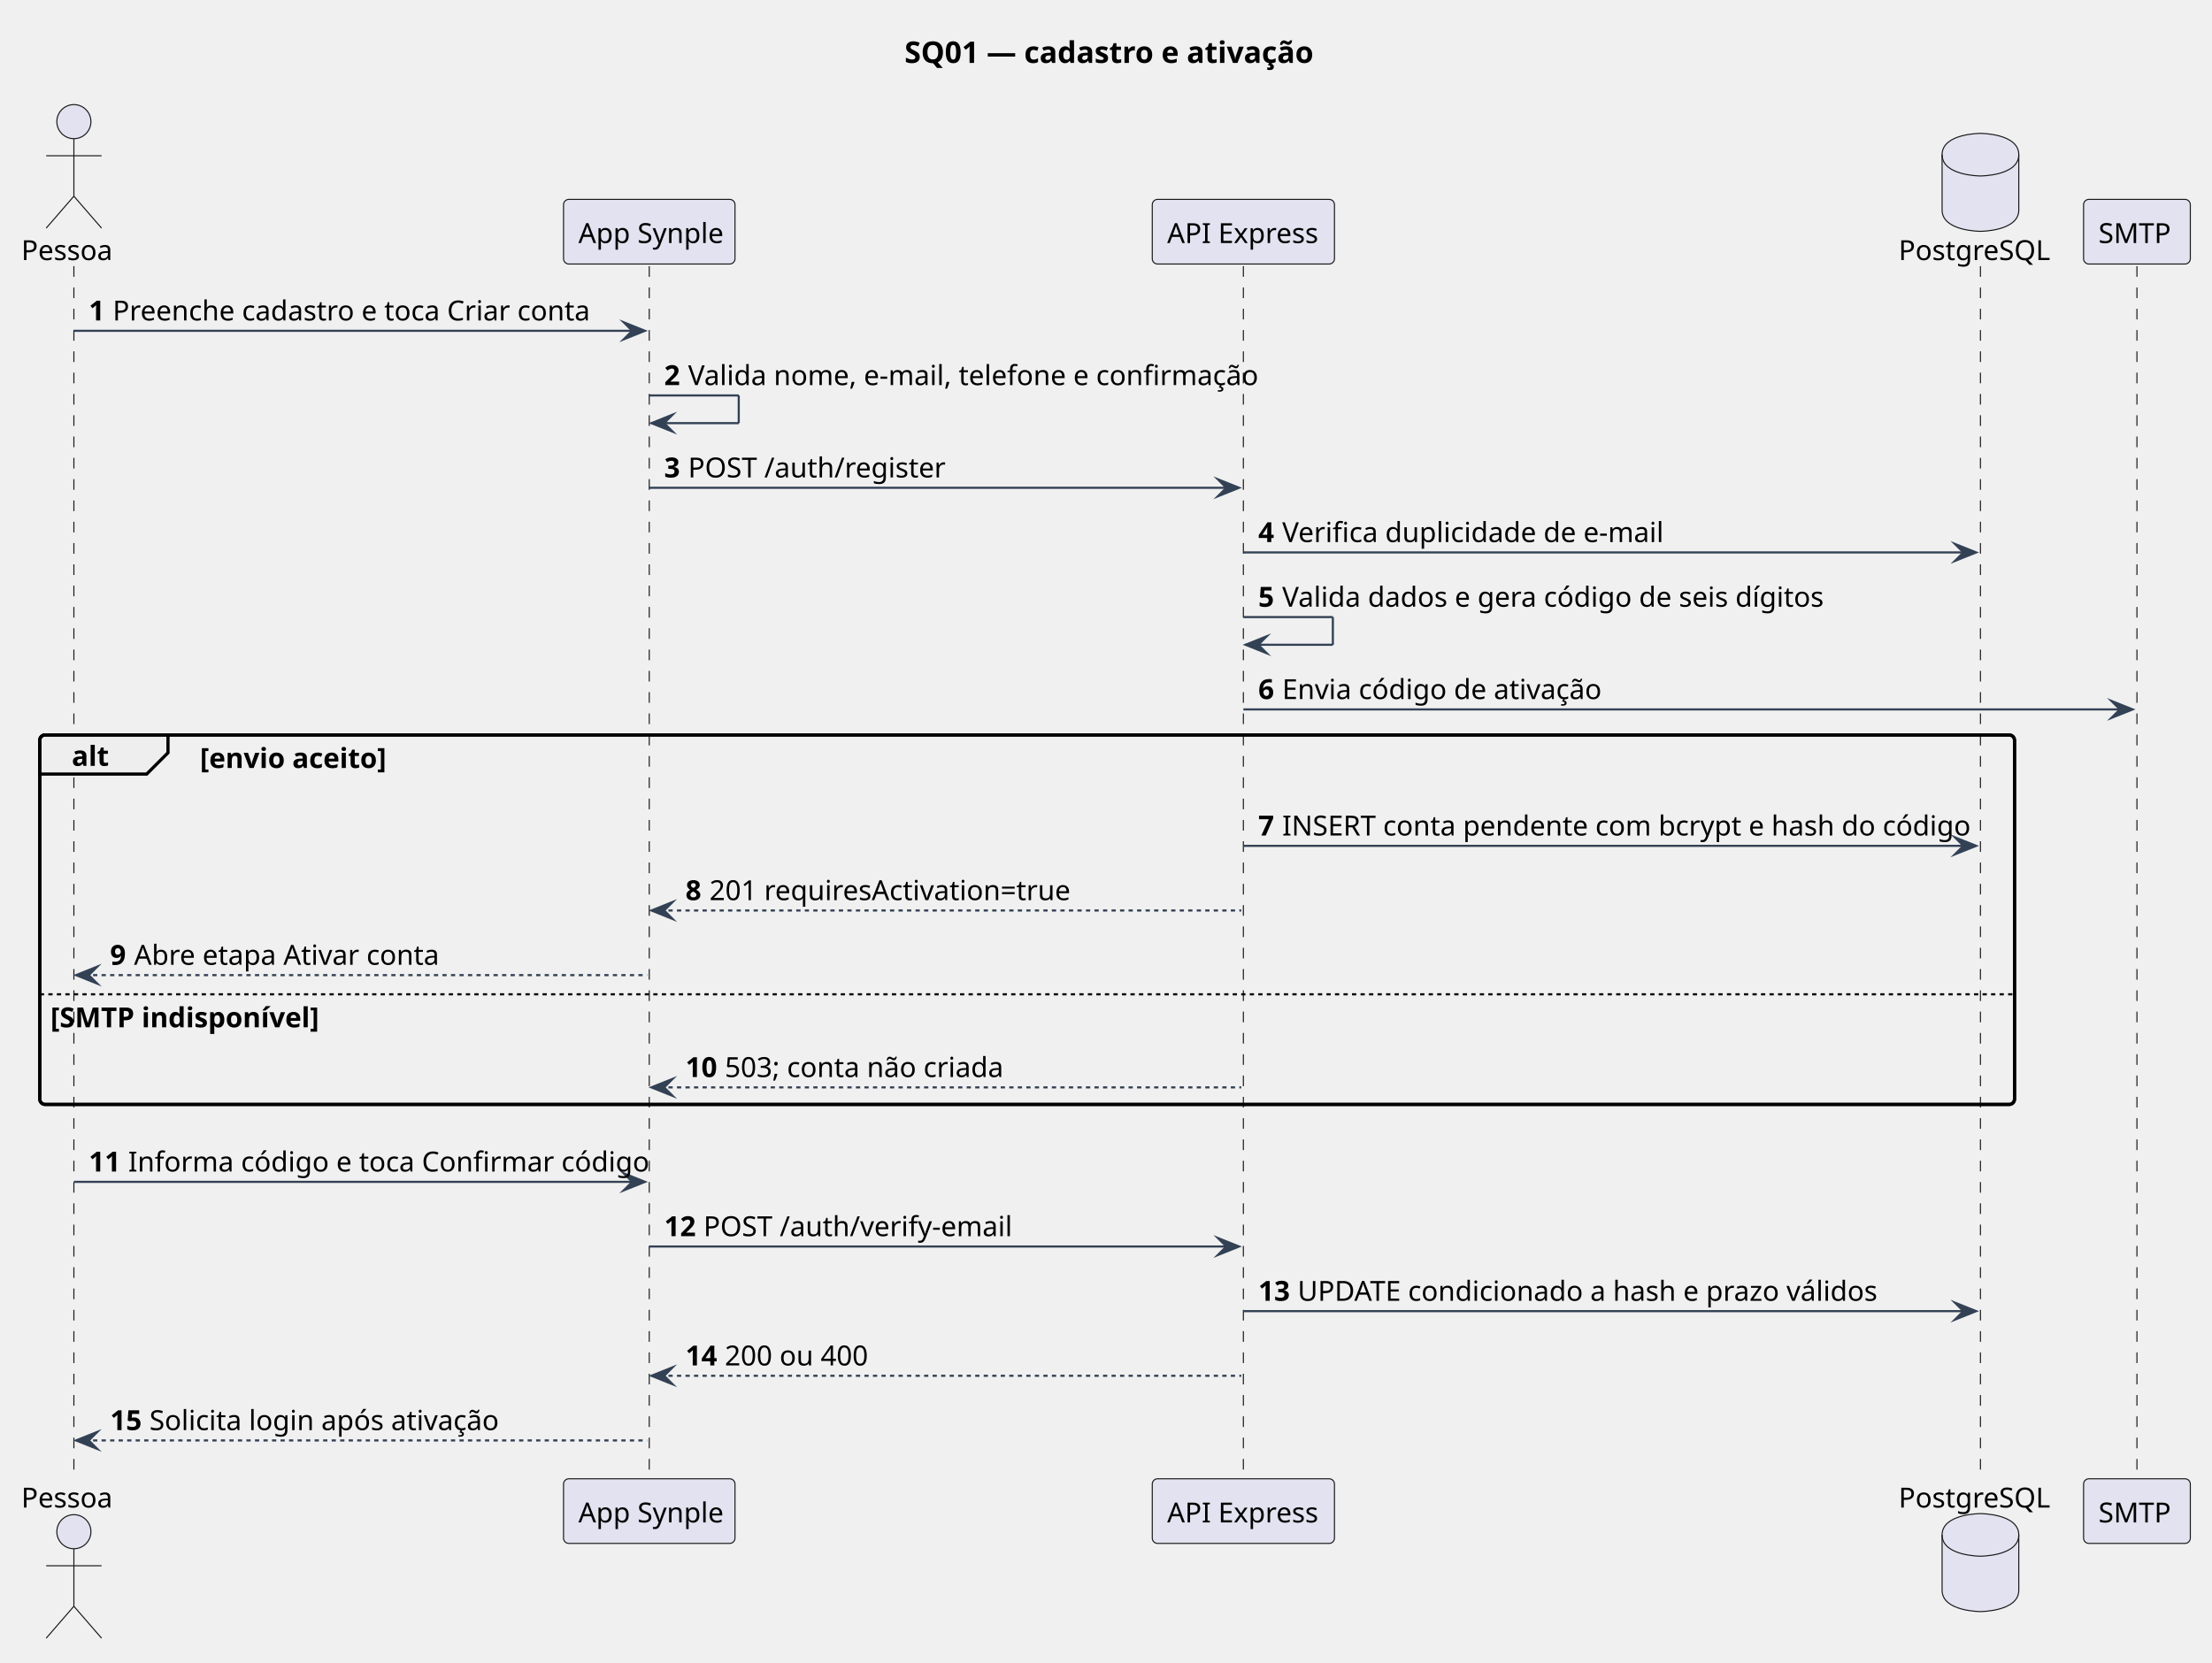
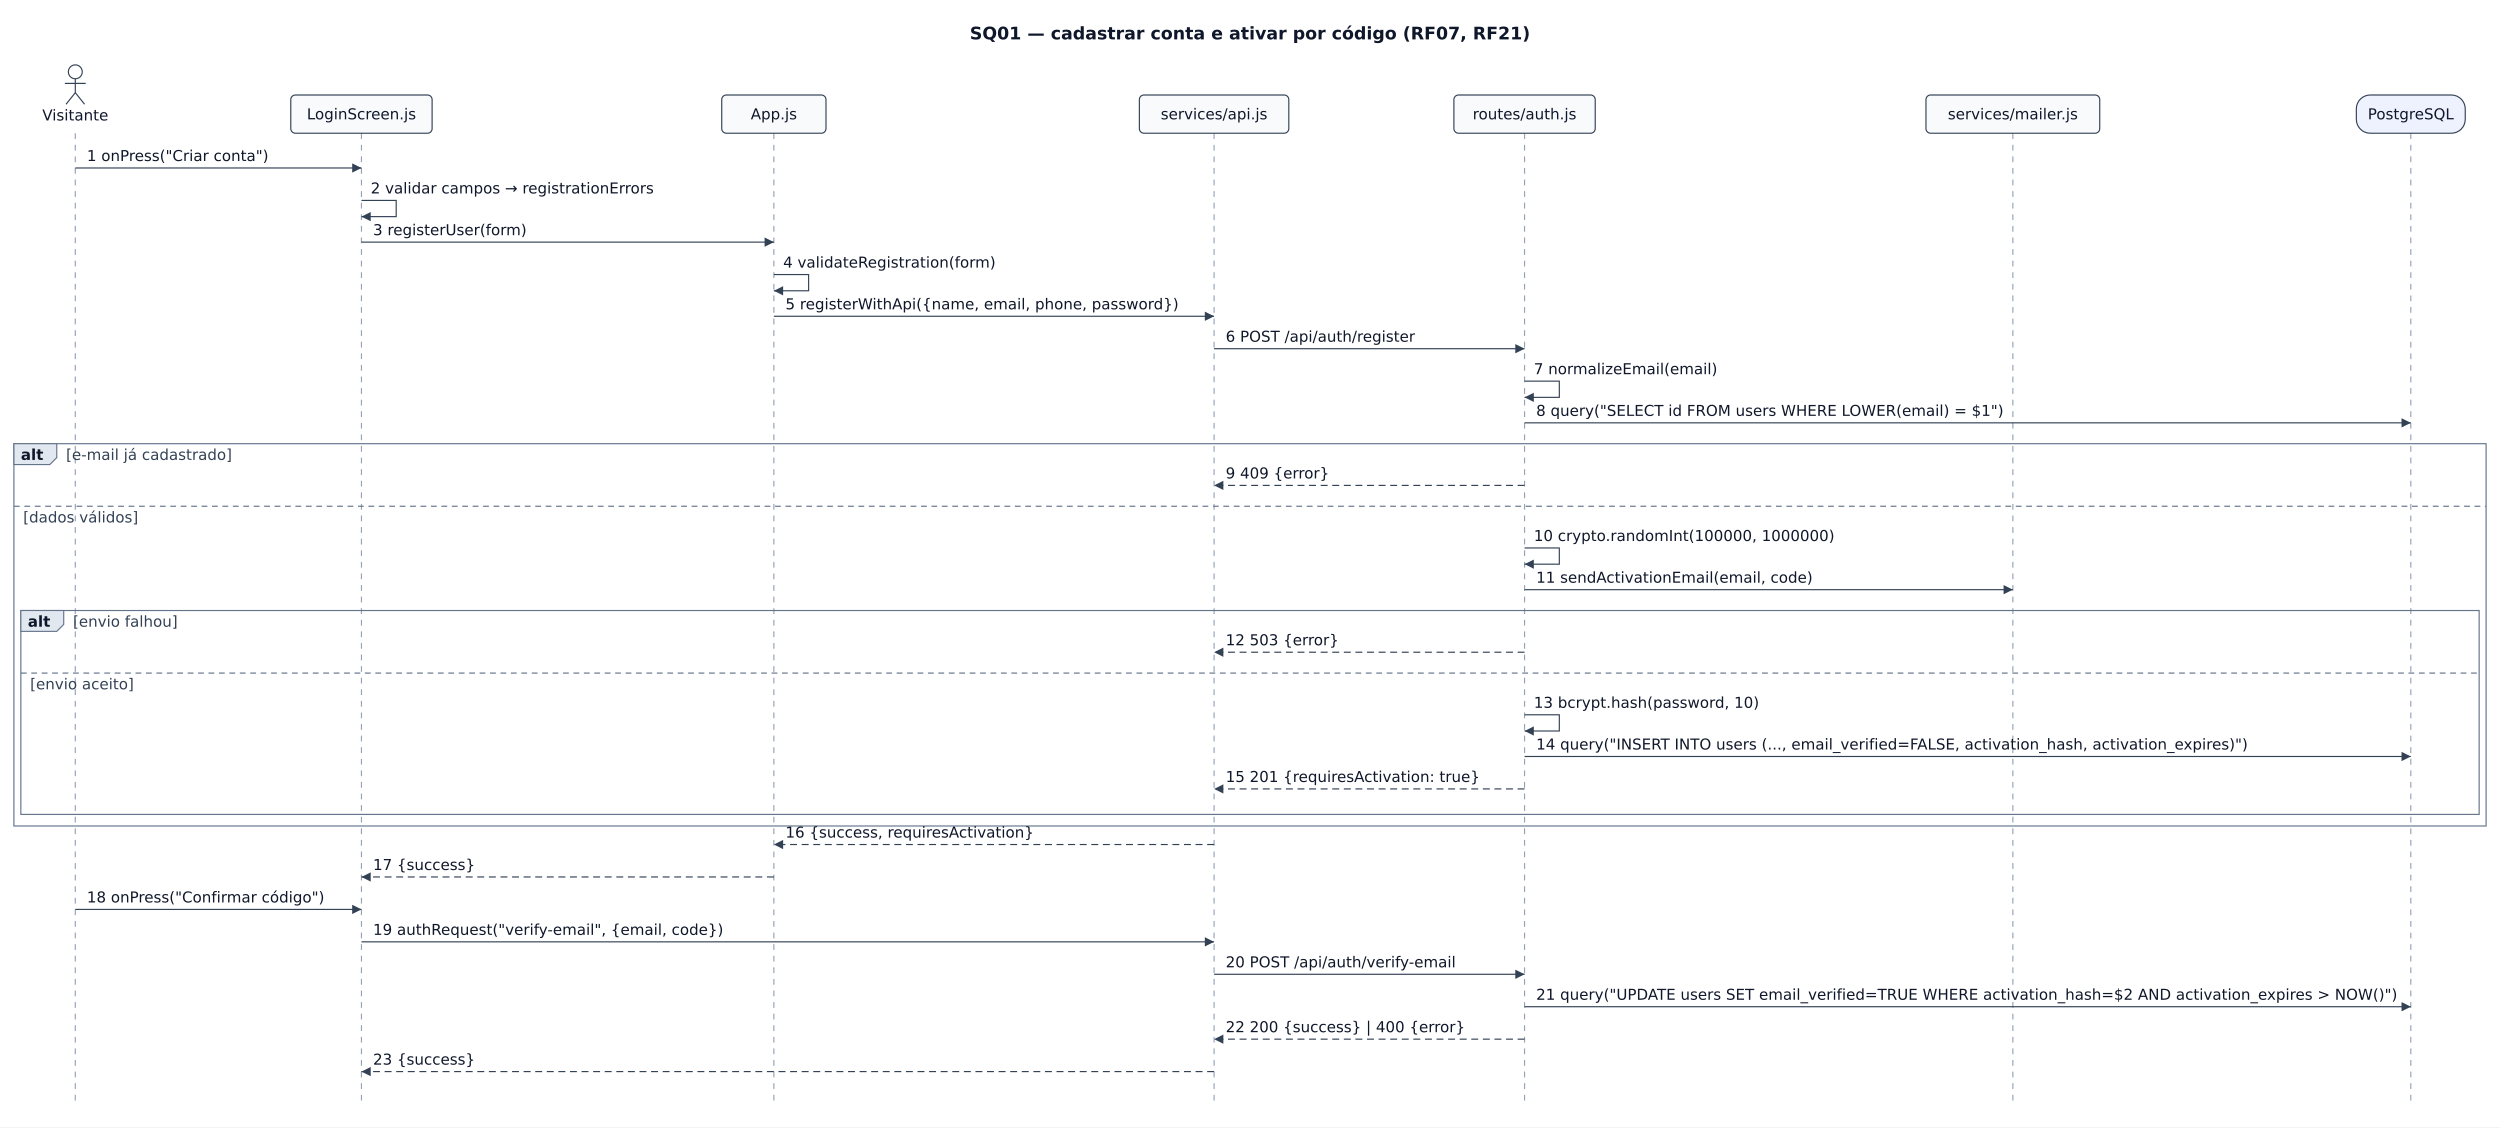
- <svg xmlns="http://www.w3.org/2000/svg" version="1.1" data-diagram-type="SEQUENCE" style="width:1406px;height:1057px;background:#FFFFFF;" width="1406.979px" height="1057.604px" viewBox="0 0 1406 1057" zoomAndPan="magnify" preserveAspectRatio="none" contentStyleType="text/css">
-   <defs />
-   <g font-family="sans-serif" lengthAdjust="spacing">
-     <g class="title" data-source-line="11">
-       <text x="574.931" y="39.993" fill="#000" font-size="18.958" textLength="254.549" font-weight="700">SQ01 — cadastro e ativação</text>
-     </g>
-     <rect x="25.296" y="467.283" width="1255.183" height="234.895" fill="none" style="stroke:#000;stroke-width:2.031;" rx="3.385" ry="3.385" />
-     <g class="participant-lifeline" data-qualified-name="Pessoa" data-entity-uid="part1" id="part1-lifeline" data-source-line="13">
-       <g>
-         <rect x="42.223" y="169.218" width="10.833" height="770.965" fill="#000" fill-opacity="0" />
-         <line x1="46.963" y1="169.218" x2="46.963" y2="940.183" style="stroke:#181818;stroke-width:0.677;stroke-dasharray:6.771,6.771;" />
-       </g>
-     </g>
-     <g class="participant-lifeline" data-qualified-name="App" data-entity-uid="part2" id="part2-lifeline" data-source-line="14">
-       <g>
-         <rect x="407.949" y="169.218" width="10.833" height="770.965" fill="#000" fill-opacity="0" />
-         <line x1="412.689" y1="169.218" x2="412.689" y2="940.183" style="stroke:#181818;stroke-width:0.677;stroke-dasharray:6.771,6.771;" />
-       </g>
-     </g>
-     <g class="participant-lifeline" data-qualified-name="API" data-entity-uid="part3" id="part3-lifeline" data-source-line="15">
-       <g>
-         <rect x="785.576" y="169.218" width="10.833" height="770.965" fill="#000" fill-opacity="0" />
-         <line x1="790.316" y1="169.218" x2="790.316" y2="940.183" style="stroke:#181818;stroke-width:0.677;stroke-dasharray:6.771,6.771;" />
-       </g>
-     </g>
-     <g class="participant-lifeline" data-qualified-name="DB" data-entity-uid="part4" id="part4-lifeline" data-source-line="16">
-       <g>
-         <rect x="1254.073" y="169.218" width="10.833" height="770.965" fill="#000" fill-opacity="0" />
-         <line x1="1258.813" y1="169.218" x2="1258.813" y2="940.183" style="stroke:#181818;stroke-width:0.677;stroke-dasharray:6.771,6.771;" />
-       </g>
-     </g>
-     <g class="participant-lifeline" data-qualified-name="SMTP" data-entity-uid="part5" id="part5-lifeline" data-source-line="17">
-       <g>
-         <rect x="1353.554" y="169.218" width="10.833" height="770.965" fill="#000" fill-opacity="0" />
-         <line x1="1358.294" y1="169.218" x2="1358.294" y2="940.183" style="stroke:#181818;stroke-width:0.677;stroke-dasharray:6.771,6.771;" />
-       </g>
-     </g>
-     <g class="participant participant-head" data-qualified-name="Pessoa" data-entity-uid="part1" id="part1-head" data-source-line="13">
-       <text x="13.542" y="165.35" fill="#000" font-size="17.604" textLength="58.718">Pessoa</text>
-       <ellipse cx="46.963" cy="77.336" rx="10.833" ry="10.833" fill="#E2E2F0" style="stroke:#181818;stroke-width:0.677;" />
-       <path d="M46.963,88.169 L46.963,124.731 M29.359,99.002 L64.567,99.002 M46.963,124.731 L29.359,145.044 M46.963,124.731 L64.567,145.044" style="stroke:#181818;stroke-width:0.677;" fill="none" />
-     </g>
-     <g class="participant participant-head" data-qualified-name="App" data-entity-uid="part2" id="part2-head" data-source-line="14">
-       <rect x="358.189" y="126.763" width="108.999" height="41.101" fill="#E2E2F0" style="stroke:#181818;stroke-width:0.677;" rx="3.385" ry="3.385" />
-       <text x="367.668" y="154.516" fill="#000" font-size="17.604" textLength="90.041">App Synple</text>
-     </g>
-     <g class="participant participant-head" data-qualified-name="API" data-entity-uid="part3" id="part3-head" data-source-line="15">
-       <rect x="732.408" y="126.763" width="115.816" height="41.101" fill="#E2E2F0" style="stroke:#181818;stroke-width:0.677;" rx="3.385" ry="3.385" />
-       <text x="741.887" y="154.516" fill="#000" font-size="17.604" textLength="96.857">API Express</text>
-     </g>
-     <g class="participant participant-head" data-qualified-name="DB" data-entity-uid="part4" id="part4-head" data-source-line="16">
-       <text x="1206.803" y="165.35" fill="#000" font-size="17.604" textLength="95.895">PostgreSQL</text>
-       <path d="M1234.438,98.325 C1234.438,84.784 1258.813,84.784 1258.813,84.784 C1258.813,84.784 1283.188,84.784 1283.188,98.325 L1283.188,133.534 C1283.188,147.075 1258.813,147.075 1258.813,147.075 C1258.813,147.075 1234.438,147.075 1234.438,133.534 L1234.438,98.325" style="stroke:#181818;stroke-width:0.677;" fill="#E2E2F0" />
-       <path d="M1234.438,98.325 C1234.438,111.867 1258.813,111.867 1258.813,111.867 C1258.813,111.867 1283.188,111.867 1283.188,98.325" style="stroke:#181818;stroke-width:0.677;" fill="none" />
-     </g>
-     <g class="participant participant-head" data-qualified-name="SMTP" data-entity-uid="part5" id="part5-head" data-source-line="17">
-       <rect x="1324.364" y="126.763" width="67.86" height="41.101" fill="#E2E2F0" style="stroke:#181818;stroke-width:0.677;" rx="3.385" ry="3.385" />
-       <text x="1333.843" y="154.516" fill="#000" font-size="17.604" textLength="48.901">SMTP</text>
-     </g>
-     <g class="participant participant-tail" data-qualified-name="Pessoa" data-entity-uid="part1" id="part1-tail" data-source-line="13">
-       <text x="13.542" y="958.458" fill="#000" font-size="17.604" textLength="58.718">Pessoa</text>
-       <ellipse cx="46.963" cy="973.836" rx="10.833" ry="10.833" fill="#E2E2F0" style="stroke:#181818;stroke-width:0.677;" />
-       <path d="M46.963,984.67 L46.963,1021.232 M29.359,995.503 L64.567,995.503 M46.963,1021.232 L29.359,1041.545 M46.963,1021.232 L64.567,1041.545" style="stroke:#181818;stroke-width:0.677;" fill="none" />
-     </g>
-     <g class="participant participant-tail" data-qualified-name="App" data-entity-uid="part2" id="part2-tail" data-source-line="14">
-       <rect x="358.189" y="940.183" width="108.999" height="41.101" fill="#E2E2F0" style="stroke:#181818;stroke-width:0.677;" rx="3.385" ry="3.385" />
-       <text x="367.668" y="967.937" fill="#000" font-size="17.604" textLength="90.041">App Synple</text>
-     </g>
-     <g class="participant participant-tail" data-qualified-name="API" data-entity-uid="part3" id="part3-tail" data-source-line="15">
-       <rect x="732.408" y="940.183" width="115.816" height="41.101" fill="#E2E2F0" style="stroke:#181818;stroke-width:0.677;" rx="3.385" ry="3.385" />
-       <text x="741.887" y="967.937" fill="#000" font-size="17.604" textLength="96.857">API Express</text>
-     </g>
-     <g class="participant participant-tail" data-qualified-name="DB" data-entity-uid="part4" id="part4-tail" data-source-line="16">
-       <text x="1206.803" y="958.458" fill="#000" font-size="17.604" textLength="95.895">PostgreSQL</text>
-       <path d="M1234.438,975.868 C1234.438,962.326 1258.813,962.326 1258.813,962.326 C1258.813,962.326 1283.188,962.326 1283.188,975.868 L1283.188,1011.076 C1283.188,1024.618 1258.813,1024.618 1258.813,1024.618 C1258.813,1024.618 1234.438,1024.618 1234.438,1011.076 L1234.438,975.868" style="stroke:#181818;stroke-width:0.677;" fill="#E2E2F0" />
-       <path d="M1234.438,975.868 C1234.438,989.409 1258.813,989.409 1258.813,989.409 C1258.813,989.409 1283.188,989.409 1283.188,975.868" style="stroke:#181818;stroke-width:0.677;" fill="none" />
-     </g>
-     <g class="participant participant-tail" data-qualified-name="SMTP" data-entity-uid="part5" id="part5-tail" data-source-line="17">
-       <rect x="1324.364" y="940.183" width="67.86" height="41.101" fill="#E2E2F0" style="stroke:#181818;stroke-width:0.677;" rx="3.385" ry="3.385" />
-       <text x="1333.843" y="967.937" fill="#000" font-size="17.604" textLength="48.901">SMTP</text>
-     </g>
-     <g class="message" data-entity-1="part1" data-entity-2="part2" id="msg1" data-source-line="18">
-       <polygon points="396.439,204.902,409.98,210.319,396.439,215.736,401.855,210.319" fill="#334155" style="stroke:#334155;stroke-width:1.354;stroke-linejoin:miter;stroke-miterlimit:10;" />
-       <line x1="46.963" y1="210.319" x2="404.564" y2="210.319" style="stroke:#334155;stroke-width:1.354;" />
-       <text x="56.442" y="203.743" fill="#000" font-size="17.604" font-weight="700">1</text>
-       <text x="71.65" y="203.743" fill="#000" font-size="17.604" textLength="291.603">Preenche cadastro e toca Criar conta</text>
-     </g>
-     <g class="message" data-entity-1="part2" data-entity-2="part2" id="msg2" data-source-line="19">
-       <line x1="412.689" y1="251.42" x2="469.564" y2="251.42" style="stroke:#334155;stroke-width:1.354;" />
-       <line x1="469.564" y1="251.42" x2="469.564" y2="269.024" style="stroke:#334155;stroke-width:1.354;" />
-       <line x1="414.043" y1="269.024" x2="469.564" y2="269.024" style="stroke:#334155;stroke-width:1.354;" />
-       <polygon points="427.584,263.608,414.043,269.024,427.584,274.441,422.168,269.024" fill="#334155" style="stroke:#334155;stroke-width:1.354;stroke-linejoin:miter;stroke-miterlimit:10;" />
-       <text x="422.168" y="244.844" fill="#000" font-size="17.604" font-weight="700">2</text>
-       <text x="437.375" y="244.844" fill="#000" font-size="17.604" textLength="343.462">Valida nome, e-mail, telefone e confirmação</text>
-     </g>
-     <g class="message" data-entity-1="part2" data-entity-2="part3" id="msg3" data-source-line="20">
-       <polygon points="774.066,304.709,787.608,310.125,774.066,315.542,779.483,310.125" fill="#334155" style="stroke:#334155;stroke-width:1.354;stroke-linejoin:miter;stroke-miterlimit:10;" />
-       <line x1="412.689" y1="310.125" x2="782.191" y2="310.125" style="stroke:#334155;stroke-width:1.354;" />
-       <text x="422.168" y="303.549" fill="#000" font-size="17.604" font-weight="700">3</text>
-       <text x="437.375" y="303.549" fill="#000" font-size="17.604" textLength="155.567">POST /auth/register</text>
-     </g>
-     <g class="message" data-entity-1="part3" data-entity-2="part4" id="msg4" data-source-line="21">
-       <polygon points="1242.563,345.81,1256.104,351.226,1242.563,356.643,1247.979,351.226" fill="#334155" style="stroke:#334155;stroke-width:1.354;stroke-linejoin:miter;stroke-miterlimit:10;" />
-       <line x1="790.316" y1="351.226" x2="1250.688" y2="351.226" style="stroke:#334155;stroke-width:1.354;" />
-       <text x="799.795" y="344.65" fill="#000" font-size="17.604" font-weight="700">4</text>
-       <text x="815.002" y="344.65" fill="#000" font-size="17.604" textLength="229.954">Verifica duplicidade de e-mail</text>
-     </g>
-     <g class="message" data-entity-1="part3" data-entity-2="part3" id="msg5" data-source-line="22">
-       <line x1="790.316" y1="392.327" x2="847.191" y2="392.327" style="stroke:#334155;stroke-width:1.354;" />
-       <line x1="847.191" y1="392.327" x2="847.191" y2="409.932" style="stroke:#334155;stroke-width:1.354;" />
-       <line x1="791.67" y1="409.932" x2="847.191" y2="409.932" style="stroke:#334155;stroke-width:1.354;" />
-       <polygon points="805.212,404.515,791.67,409.932,805.212,415.348,799.795,409.932" fill="#334155" style="stroke:#334155;stroke-width:1.354;stroke-linejoin:miter;stroke-miterlimit:10;" />
-       <text x="799.795" y="385.751" fill="#000" font-size="17.604" font-weight="700">5</text>
-       <text x="815.002" y="385.751" fill="#000" font-size="17.604" textLength="330.792">Valida dados e gera código de seis dígitos</text>
-     </g>
-     <g class="message" data-entity-1="part3" data-entity-2="part5" id="msg6" data-source-line="23">
-       <polygon points="1342.044,445.616,1355.586,451.033,1342.044,456.449,1347.461,451.033" fill="#334155" style="stroke:#334155;stroke-width:1.354;stroke-linejoin:miter;stroke-miterlimit:10;" />
-       <line x1="790.316" y1="451.033" x2="1350.169" y2="451.033" style="stroke:#334155;stroke-width:1.354;" />
-       <text x="799.795" y="444.456" fill="#000" font-size="17.604" font-weight="700">6</text>
-       <text x="815.002" y="444.456" fill="#000" font-size="17.604" textLength="195.735">Envia código de ativação</text>
-     </g>
-     <path d="M28.682,467.283 L106.778,467.283 L106.778,478.592 L93.236,492.134 L25.296,492.134 L25.296,470.668 A3.385,3.385 0 0 1 28.682,467.283" style="stroke:#000;stroke-width:2.031;" fill="#EEE" />
-     <rect x="25.296" y="467.283" width="1255.183" height="234.895" fill="none" style="stroke:#000;stroke-width:2.031;" rx="3.385" ry="3.385" />
-     <text x="45.609" y="486.912" fill="#000" font-size="17.604" textLength="20.544" font-weight="700">alt</text>
-     <text x="127.09" y="488.266" fill="#000" font-size="17.604" textLength="113.473" font-weight="700">[envio aceito]</text>
-     <g class="message" data-entity-1="part3" data-entity-2="part4" id="msg7" data-source-line="25">
-       <polygon points="1242.563,532.357,1256.104,537.773,1242.563,543.19,1247.979,537.773" fill="#334155" style="stroke:#334155;stroke-width:1.354;stroke-linejoin:miter;stroke-miterlimit:10;" />
-       <line x1="790.316" y1="537.773" x2="1250.688" y2="537.773" style="stroke:#334155;stroke-width:1.354;" />
-       <text x="799.795" y="531.197" fill="#000" font-size="17.604" font-weight="700">7</text>
-       <text x="815.002" y="531.197" fill="#000" font-size="17.604" textLength="420.789">INSERT conta pendente com bcrypt e hash do código</text>
-     </g>
-     <g class="message" data-entity-1="part3" data-entity-2="part2" id="msg8" data-source-line="26">
-       <polygon points="427.584,573.458,414.043,578.875,427.584,584.291,422.168,578.875" fill="#334155" style="stroke:#334155;stroke-width:1.354;stroke-linejoin:miter;stroke-miterlimit:10;" />
-       <line x1="419.459" y1="578.875" x2="788.962" y2="578.875" style="stroke:#334155;stroke-width:1.354;stroke-dasharray:2.708,2.708;" />
-       <text x="435.709" y="572.298" fill="#000" font-size="17.604" font-weight="700">8</text>
-       <text x="450.917" y="572.298" fill="#000" font-size="17.604" textLength="214.8">201 requiresActivation=true</text>
-     </g>
-     <g class="message" data-entity-1="part2" data-entity-2="part1" id="msg9" data-source-line="27">
-       <polygon points="61.859,614.559,48.317,619.976,61.859,625.392,56.442,619.976" fill="#334155" style="stroke:#334155;stroke-width:1.354;stroke-linejoin:miter;stroke-miterlimit:10;" />
-       <line x1="53.734" y1="619.976" x2="411.334" y2="619.976" style="stroke:#334155;stroke-width:1.354;stroke-dasharray:2.708,2.708;" />
-       <text x="69.984" y="613.399" fill="#000" font-size="17.604" font-weight="700">9</text>
-       <text x="85.191" y="613.399" fill="#000" font-size="17.604" textLength="183.976">Abre etapa Ativar conta</text>
-     </g>
-     <line x1="25.296" y1="632.163" x2="1280.479" y2="632.163" style="stroke:#000;stroke-width:1.354;stroke-dasharray:2.708,2.708;" />
-     <text x="32.067" y="653.146" fill="#000" font-size="17.604" textLength="168.22" font-weight="700">[SMTP indisponível]</text>
-     <g class="message" data-entity-1="part3" data-entity-2="part2" id="msg10" data-source-line="29">
-       <polygon points="427.584,685.928,414.043,691.344,427.584,696.761,422.168,691.344" fill="#334155" style="stroke:#334155;stroke-width:1.354;stroke-linejoin:miter;stroke-miterlimit:10;" />
-       <line x1="419.459" y1="691.344" x2="788.962" y2="691.344" style="stroke:#334155;stroke-width:1.354;stroke-dasharray:2.708,2.708;" />
-       <text x="435.709" y="684.768" fill="#000" font-size="17.604" textLength="19.581" font-weight="700">10</text>
-       <text x="460.707" y="684.768" fill="#000" font-size="17.604" textLength="169.32">503; conta não criada</text>
-     </g>
-     <g class="message" data-entity-1="part1" data-entity-2="part2" id="msg11" data-source-line="31">
-       <polygon points="396.439,745.987,409.98,751.404,396.439,756.82,401.855,751.404" fill="#334155" style="stroke:#334155;stroke-width:1.354;stroke-linejoin:miter;stroke-miterlimit:10;" />
-       <line x1="46.963" y1="751.404" x2="404.564" y2="751.404" style="stroke:#334155;stroke-width:1.354;" />
-       <text x="56.442" y="744.827" fill="#000" font-size="17.604" textLength="19.581" font-weight="700">11</text>
-       <text x="81.44" y="744.827" fill="#000" font-size="17.604" textLength="308.228">Informa código e toca Confirmar código</text>
-     </g>
-     <g class="message" data-entity-1="part2" data-entity-2="part3" id="msg12" data-source-line="32">
-       <polygon points="774.066,787.088,787.608,792.505,774.066,797.922,779.483,792.505" fill="#334155" style="stroke:#334155;stroke-width:1.354;stroke-linejoin:miter;stroke-miterlimit:10;" />
-       <line x1="412.689" y1="792.505" x2="782.191" y2="792.505" style="stroke:#334155;stroke-width:1.354;" />
-       <text x="422.168" y="785.928" fill="#000" font-size="17.604" textLength="19.581" font-weight="700">12</text>
-       <text x="447.166" y="785.928" fill="#000" font-size="17.604" textLength="186.855">POST /auth/verify-email</text>
-     </g>
-     <g class="message" data-entity-1="part3" data-entity-2="part4" id="msg13" data-source-line="33">
-       <polygon points="1242.563,828.189,1256.104,833.606,1242.563,839.023,1247.979,833.606" fill="#334155" style="stroke:#334155;stroke-width:1.354;stroke-linejoin:miter;stroke-miterlimit:10;" />
-       <line x1="790.316" y1="833.606" x2="1250.688" y2="833.606" style="stroke:#334155;stroke-width:1.354;" />
-       <text x="799.795" y="827.03" fill="#000" font-size="17.604" textLength="19.581" font-weight="700">13</text>
-       <text x="824.793" y="827.03" fill="#000" font-size="17.604" textLength="361.092">UPDATE condicionado a hash e prazo válidos</text>
-     </g>
-     <g class="message" data-entity-1="part3" data-entity-2="part2" id="msg14" data-source-line="34">
-       <polygon points="427.584,869.29,414.043,874.707,427.584,880.124,422.168,874.707" fill="#334155" style="stroke:#334155;stroke-width:1.354;stroke-linejoin:miter;stroke-miterlimit:10;" />
-       <line x1="419.459" y1="874.707" x2="788.962" y2="874.707" style="stroke:#334155;stroke-width:1.354;stroke-dasharray:2.708,2.708;" />
-       <text x="435.709" y="868.131" fill="#000" font-size="17.604" textLength="19.581" font-weight="700">14</text>
-       <text x="460.707" y="868.131" fill="#000" font-size="17.604" textLength="88.107">200 ou 400</text>
-     </g>
-     <g class="message" data-entity-1="part2" data-entity-2="part1" id="msg15" data-source-line="35">
-       <polygon points="61.859,910.391,48.317,915.808,61.859,921.225,56.442,915.808" fill="#334155" style="stroke:#334155;stroke-width:1.354;stroke-linejoin:miter;stroke-miterlimit:10;" />
-       <line x1="53.734" y1="915.808" x2="411.334" y2="915.808" style="stroke:#334155;stroke-width:1.354;stroke-dasharray:2.708,2.708;" />
-       <text x="69.984" y="909.232" fill="#000" font-size="17.604" textLength="19.581" font-weight="700">15</text>
-       <text x="94.982" y="909.232" fill="#000" font-size="17.604" textLength="212.359">Solicita login após ativação</text>
-     </g>
-   </g>
+ <svg xmlns="http://www.w3.org/2000/svg" width="2158" height="973" viewBox="0 0 2158 973" font-family="DejaVu Sans, Arial, sans-serif" font-size="13" fill="#0F172A">
+   <defs>
+     <marker id="ah" viewBox="0 0 10 10" refX="10" refY="5" markerWidth="8" markerHeight="8" orient="auto-start-reverse">
+       <path d="M0 0 L10 5 L0 10 z" fill="#334155" />
+     </marker>
+   </defs>
+   <rect width="100%" height="100%" fill="white" />
+   <line x1="2081.0" y1="115" x2="2081.0" y2="953" stroke="#94A3B8" stroke-dasharray="5 5" />
+   <line x1="1737.5" y1="115" x2="1737.5" y2="953" stroke="#94A3B8" stroke-dasharray="5 5" />
+   <line x1="1316.0" y1="115" x2="1316.0" y2="953" stroke="#94A3B8" stroke-dasharray="5 5" />
+   <line x1="1048.0" y1="115" x2="1048.0" y2="953" stroke="#94A3B8" stroke-dasharray="5 5" />
+   <line x1="668.0" y1="115" x2="668.0" y2="953" stroke="#94A3B8" stroke-dasharray="5 5" />
+   <line x1="312.0" y1="115" x2="312.0" y2="953" stroke="#94A3B8" stroke-dasharray="5 5" />
+   <line x1="65.0" y1="115" x2="65.0" y2="953" stroke="#94A3B8" stroke-dasharray="5 5" />
+   <text x="1079" y="34" text-anchor="middle" font-size="15" font-weight="bold">SQ01 — cadastrar conta e ativar por código (RF07, RF21)</text>
+   <circle cx="65.0" cy="62" r="6" fill="#fff" stroke="#334155" />
+   <path d="M65.0 68 v12 M56.0 72 h18 M65.0 80 l-8 10 M65.0 80 l8 10" stroke="#334155" fill="none" />
+   <text x="65.0" y="104" text-anchor="middle">Visitante</text>
+   <rect x="251.0" y="82" width="122.0" height="33" rx="4" fill="#F8FAFC" stroke="#334155" />
+   <text x="312.0" y="103.0" text-anchor="middle">LoginScreen.js</text>
+   <rect x="623.0" y="82" width="90" height="33" rx="4" fill="#F8FAFC" stroke="#334155" />
+   <text x="668.0" y="103.0" text-anchor="middle">App.js</text>
+   <rect x="983.5" y="82" width="129.0" height="33" rx="4" fill="#F8FAFC" stroke="#334155" />
+   <text x="1048.0" y="103.0" text-anchor="middle">services/api.js</text>
+   <rect x="1255.0" y="82" width="122.0" height="33" rx="4" fill="#F8FAFC" stroke="#334155" />
+   <text x="1316.0" y="103.0" text-anchor="middle">routes/auth.js</text>
+   <rect x="1662.5" y="82" width="150.0" height="33" rx="4" fill="#F8FAFC" stroke="#334155" />
+   <text x="1737.5" y="103.0" text-anchor="middle">services/mailer.js</text>
+   <rect x="2034.0" y="82" width="94.0" height="33" rx="12" fill="#EEF2FF" stroke="#334155" />
+   <text x="2081.0" y="103.0" text-anchor="middle">PostgreSQL</text>
+   <rect x="12" y="383" width="2134.0" height="330" fill="none" stroke="#64748B" />
+   <path d="M12 383 h37.0 v12 l-6 6 h-31.0 z" fill="#E2E8F0" stroke="#64748B" />
+   <text x="18" y="397" font-weight="bold">alt</text>
+   <text x="57.0" y="397" fill="#334155">[e-mail já cadastrado]</text>
+   <line x1="12" y1="437" x2="2146.0" y2="437" stroke="#64748B" stroke-dasharray="5 4" />
+   <text x="20" y="451" fill="#334155">[dados válidos]</text>
+   <rect x="18" y="527" width="2122.0" height="176" fill="none" stroke="#64748B" />
+   <path d="M18 527 h37.0 v12 l-6 6 h-31.0 z" fill="#E2E8F0" stroke="#64748B" />
+   <text x="24" y="541" font-weight="bold">alt</text>
+   <text x="63.0" y="541" fill="#334155">[envio falhou]</text>
+   <line x1="18" y1="581" x2="2140.0" y2="581" stroke="#64748B" stroke-dasharray="5 4" />
+   <text x="26" y="595" fill="#334155">[envio aceito]</text>
+   <text x="75.0" y="139">1  onPress("Criar conta")</text>
+   <line x1="65.0" y1="145" x2="312.0" y2="145" stroke="#334155" marker-end="url(#ah)" />
+   <text x="320.0" y="167">2  validar campos → registrationErrors</text>
+   <path d="M312.0 173 h30 v14 h-30" fill="none" stroke="#334155" marker-end="url(#ah)" />
+   <text x="322.0" y="203">3  registerUser(form)</text>
+   <line x1="312.0" y1="209" x2="668.0" y2="209" stroke="#334155" marker-end="url(#ah)" />
+   <text x="676.0" y="231">4  validateRegistration(form)</text>
+   <path d="M668.0 237 h30 v14 h-30" fill="none" stroke="#334155" marker-end="url(#ah)" />
+   <text x="678.0" y="267">5  registerWithApi({name, email, phone, password})</text>
+   <line x1="668.0" y1="273" x2="1048.0" y2="273" stroke="#334155" marker-end="url(#ah)" />
+   <text x="1058.0" y="295">6  POST /api/auth/register</text>
+   <line x1="1048.0" y1="301" x2="1316.0" y2="301" stroke="#334155" marker-end="url(#ah)" />
+   <text x="1324.0" y="323">7  normalizeEmail(email)</text>
+   <path d="M1316.0 329 h30 v14 h-30" fill="none" stroke="#334155" marker-end="url(#ah)" />
+   <text x="1326.0" y="359">8  query("SELECT id FROM users WHERE LOWER(email) = $1")</text>
+   <line x1="1316.0" y1="365" x2="2081.0" y2="365" stroke="#334155" marker-end="url(#ah)" />
+   <text x="1058.0" y="413">9  409 {error}</text>
+   <line x1="1316.0" y1="419" x2="1048.0" y2="419" stroke="#334155" stroke-dasharray="6 4" marker-end="url(#ah)" />
+   <text x="1324.0" y="467">10  crypto.randomInt(100000, 1000000)</text>
+   <path d="M1316.0 473 h30 v14 h-30" fill="none" stroke="#334155" marker-end="url(#ah)" />
+   <text x="1326.0" y="503">11  sendActivationEmail(email, code)</text>
+   <line x1="1316.0" y1="509" x2="1737.5" y2="509" stroke="#334155" marker-end="url(#ah)" />
+   <text x="1058.0" y="557">12  503 {error}</text>
+   <line x1="1316.0" y1="563" x2="1048.0" y2="563" stroke="#334155" stroke-dasharray="6 4" marker-end="url(#ah)" />
+   <text x="1324.0" y="611">13  bcrypt.hash(password, 10)</text>
+   <path d="M1316.0 617 h30 v14 h-30" fill="none" stroke="#334155" marker-end="url(#ah)" />
+   <text x="1326.0" y="647">14  query("INSERT INTO users (..., email_verified=FALSE, activation_hash, activation_expires)")</text>
+   <line x1="1316.0" y1="653" x2="2081.0" y2="653" stroke="#334155" marker-end="url(#ah)" />
+   <text x="1058.0" y="675">15  201 {requiresActivation: true}</text>
+   <line x1="1316.0" y1="681" x2="1048.0" y2="681" stroke="#334155" stroke-dasharray="6 4" marker-end="url(#ah)" />
+   <text x="678.0" y="723">16  {success, requiresActivation}</text>
+   <line x1="1048.0" y1="729" x2="668.0" y2="729" stroke="#334155" stroke-dasharray="6 4" marker-end="url(#ah)" />
+   <text x="322.0" y="751">17  {success}</text>
+   <line x1="668.0" y1="757" x2="312.0" y2="757" stroke="#334155" stroke-dasharray="6 4" marker-end="url(#ah)" />
+   <text x="75.0" y="779">18  onPress("Confirmar código")</text>
+   <line x1="65.0" y1="785" x2="312.0" y2="785" stroke="#334155" marker-end="url(#ah)" />
+   <text x="322.0" y="807">19  authRequest("verify-email", {email, code})</text>
+   <line x1="312.0" y1="813" x2="1048.0" y2="813" stroke="#334155" marker-end="url(#ah)" />
+   <text x="1058.0" y="835">20  POST /api/auth/verify-email</text>
+   <line x1="1048.0" y1="841" x2="1316.0" y2="841" stroke="#334155" marker-end="url(#ah)" />
+   <text x="1326.0" y="863">21  query("UPDATE users SET email_verified=TRUE WHERE activation_hash=$2 AND activation_expires &gt; NOW()")</text>
+   <line x1="1316.0" y1="869" x2="2081.0" y2="869" stroke="#334155" marker-end="url(#ah)" />
+   <text x="1058.0" y="891">22  200 {success} | 400 {error}</text>
+   <line x1="1316.0" y1="897" x2="1048.0" y2="897" stroke="#334155" stroke-dasharray="6 4" marker-end="url(#ah)" />
+   <text x="322.0" y="919">23  {success}</text>
+   <line x1="1048.0" y1="925" x2="312.0" y2="925" stroke="#334155" stroke-dasharray="6 4" marker-end="url(#ah)" />
</svg>
